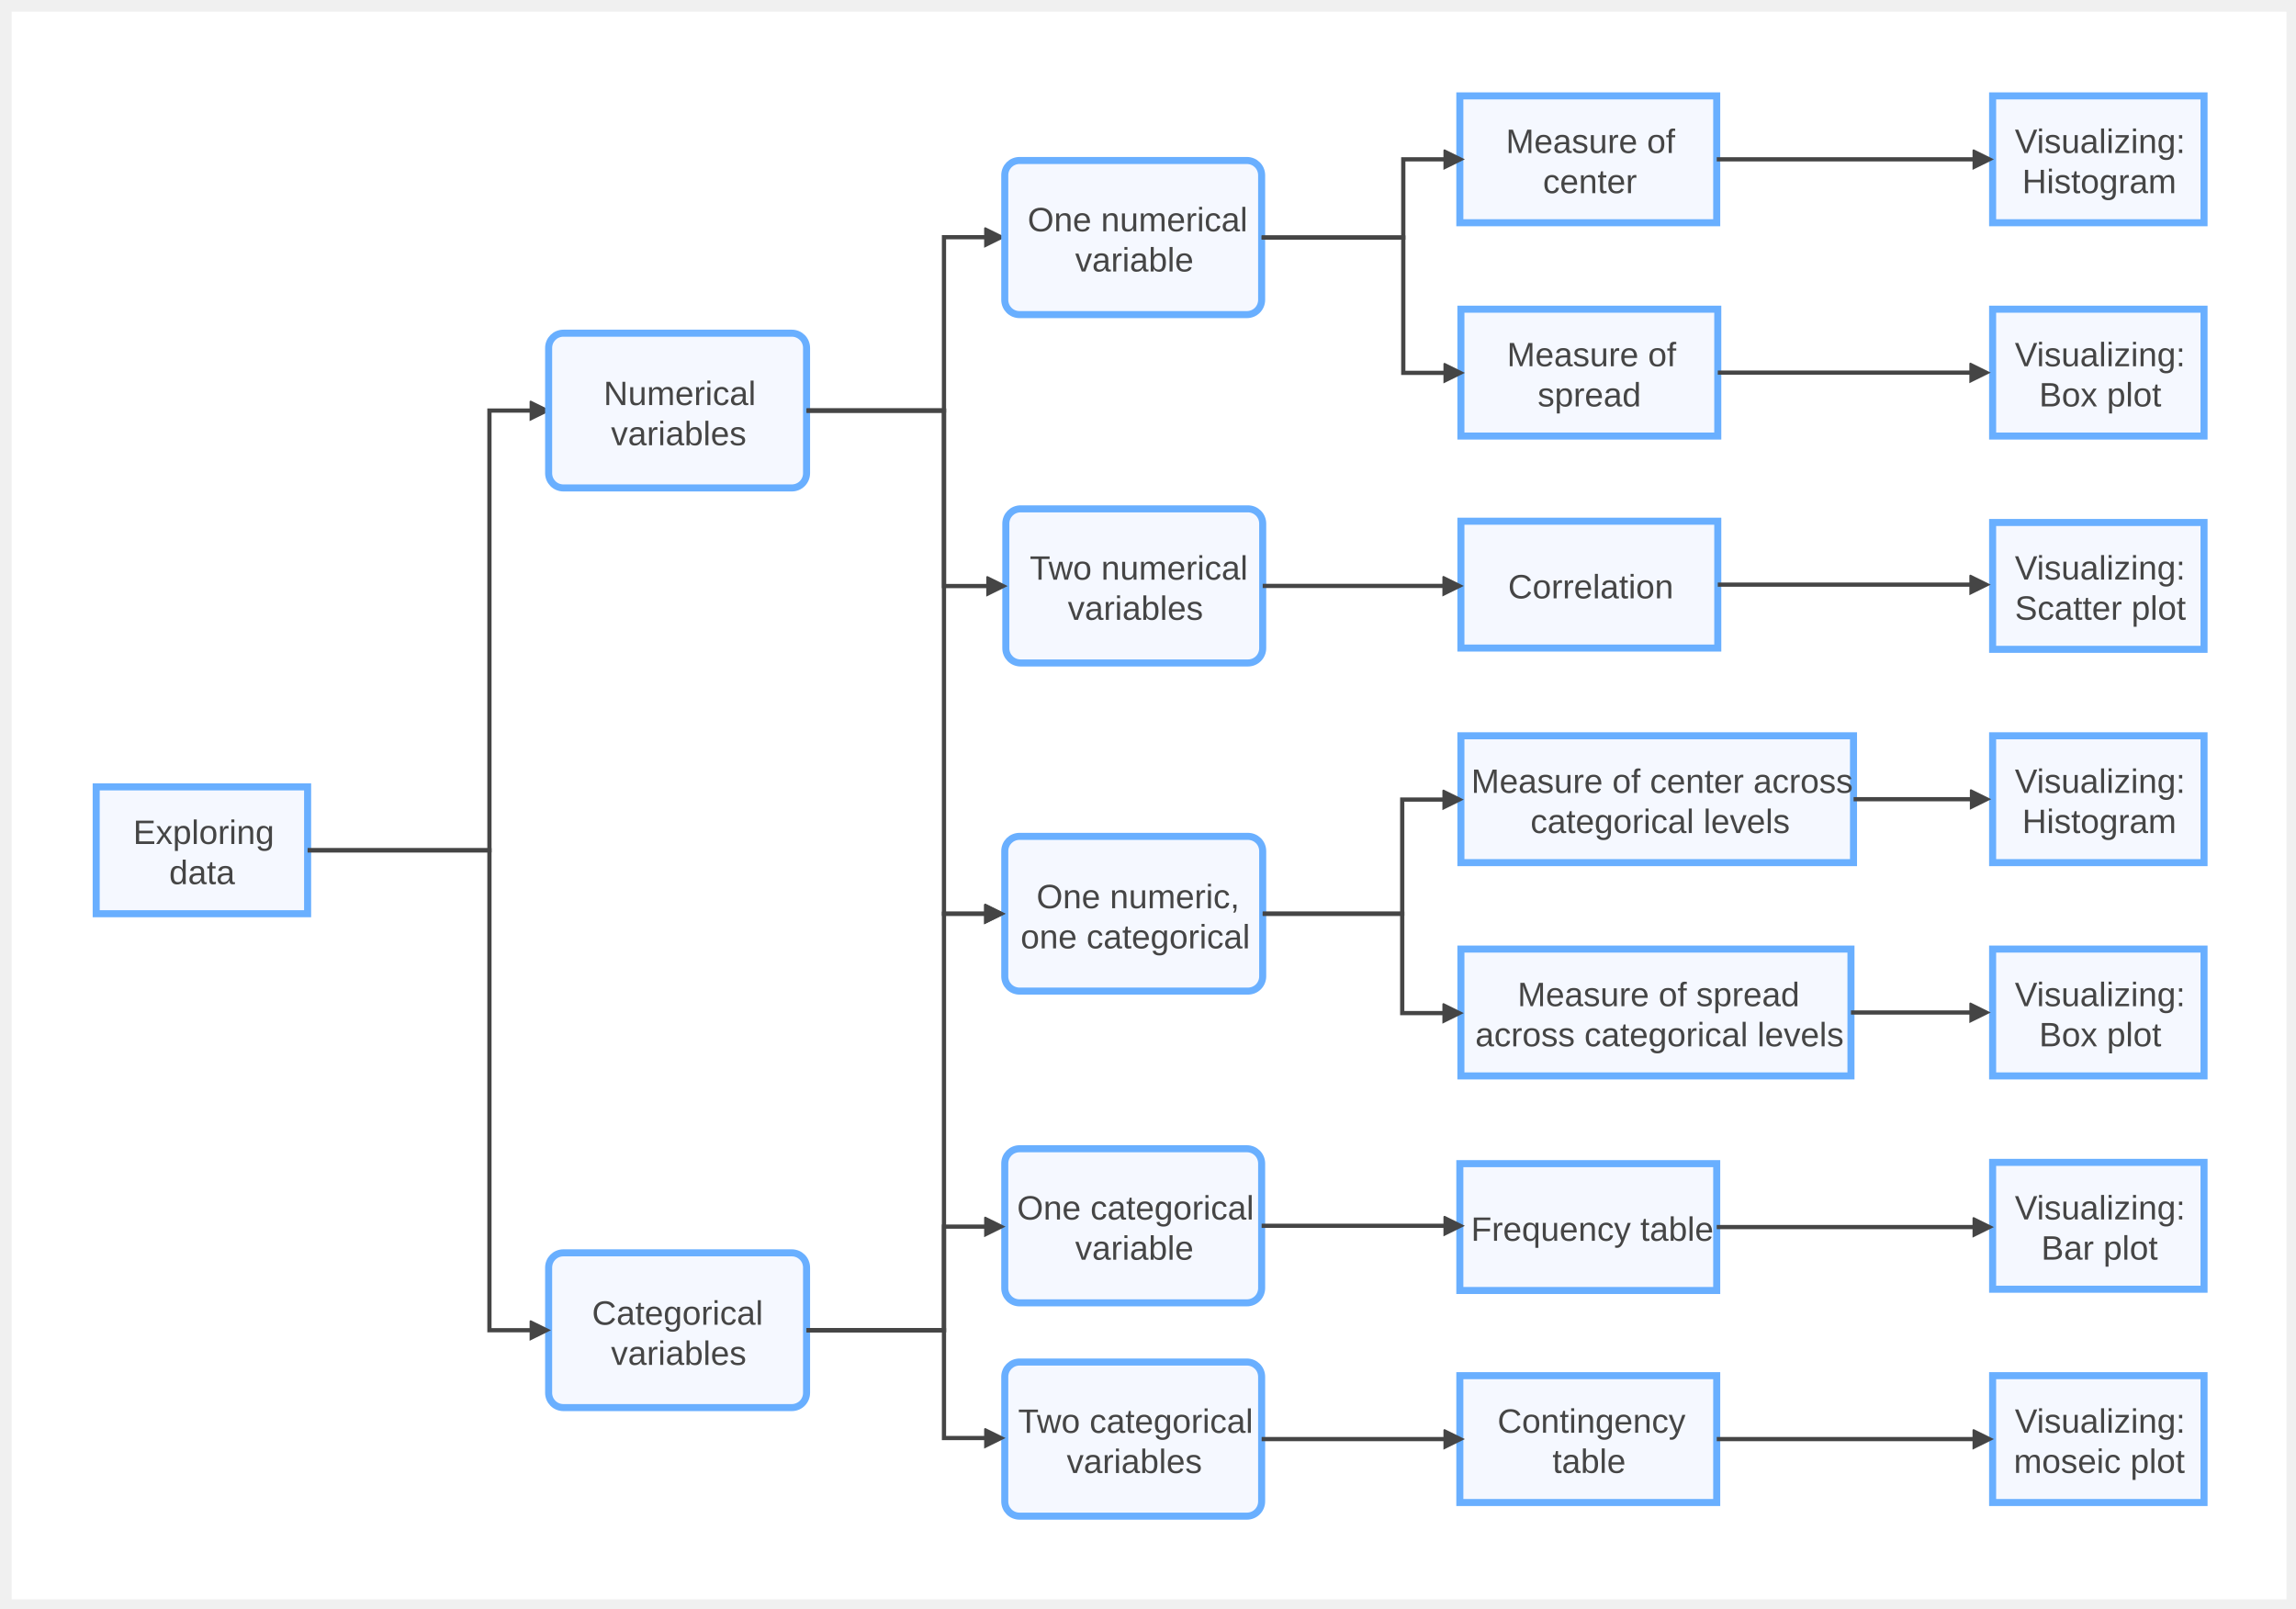
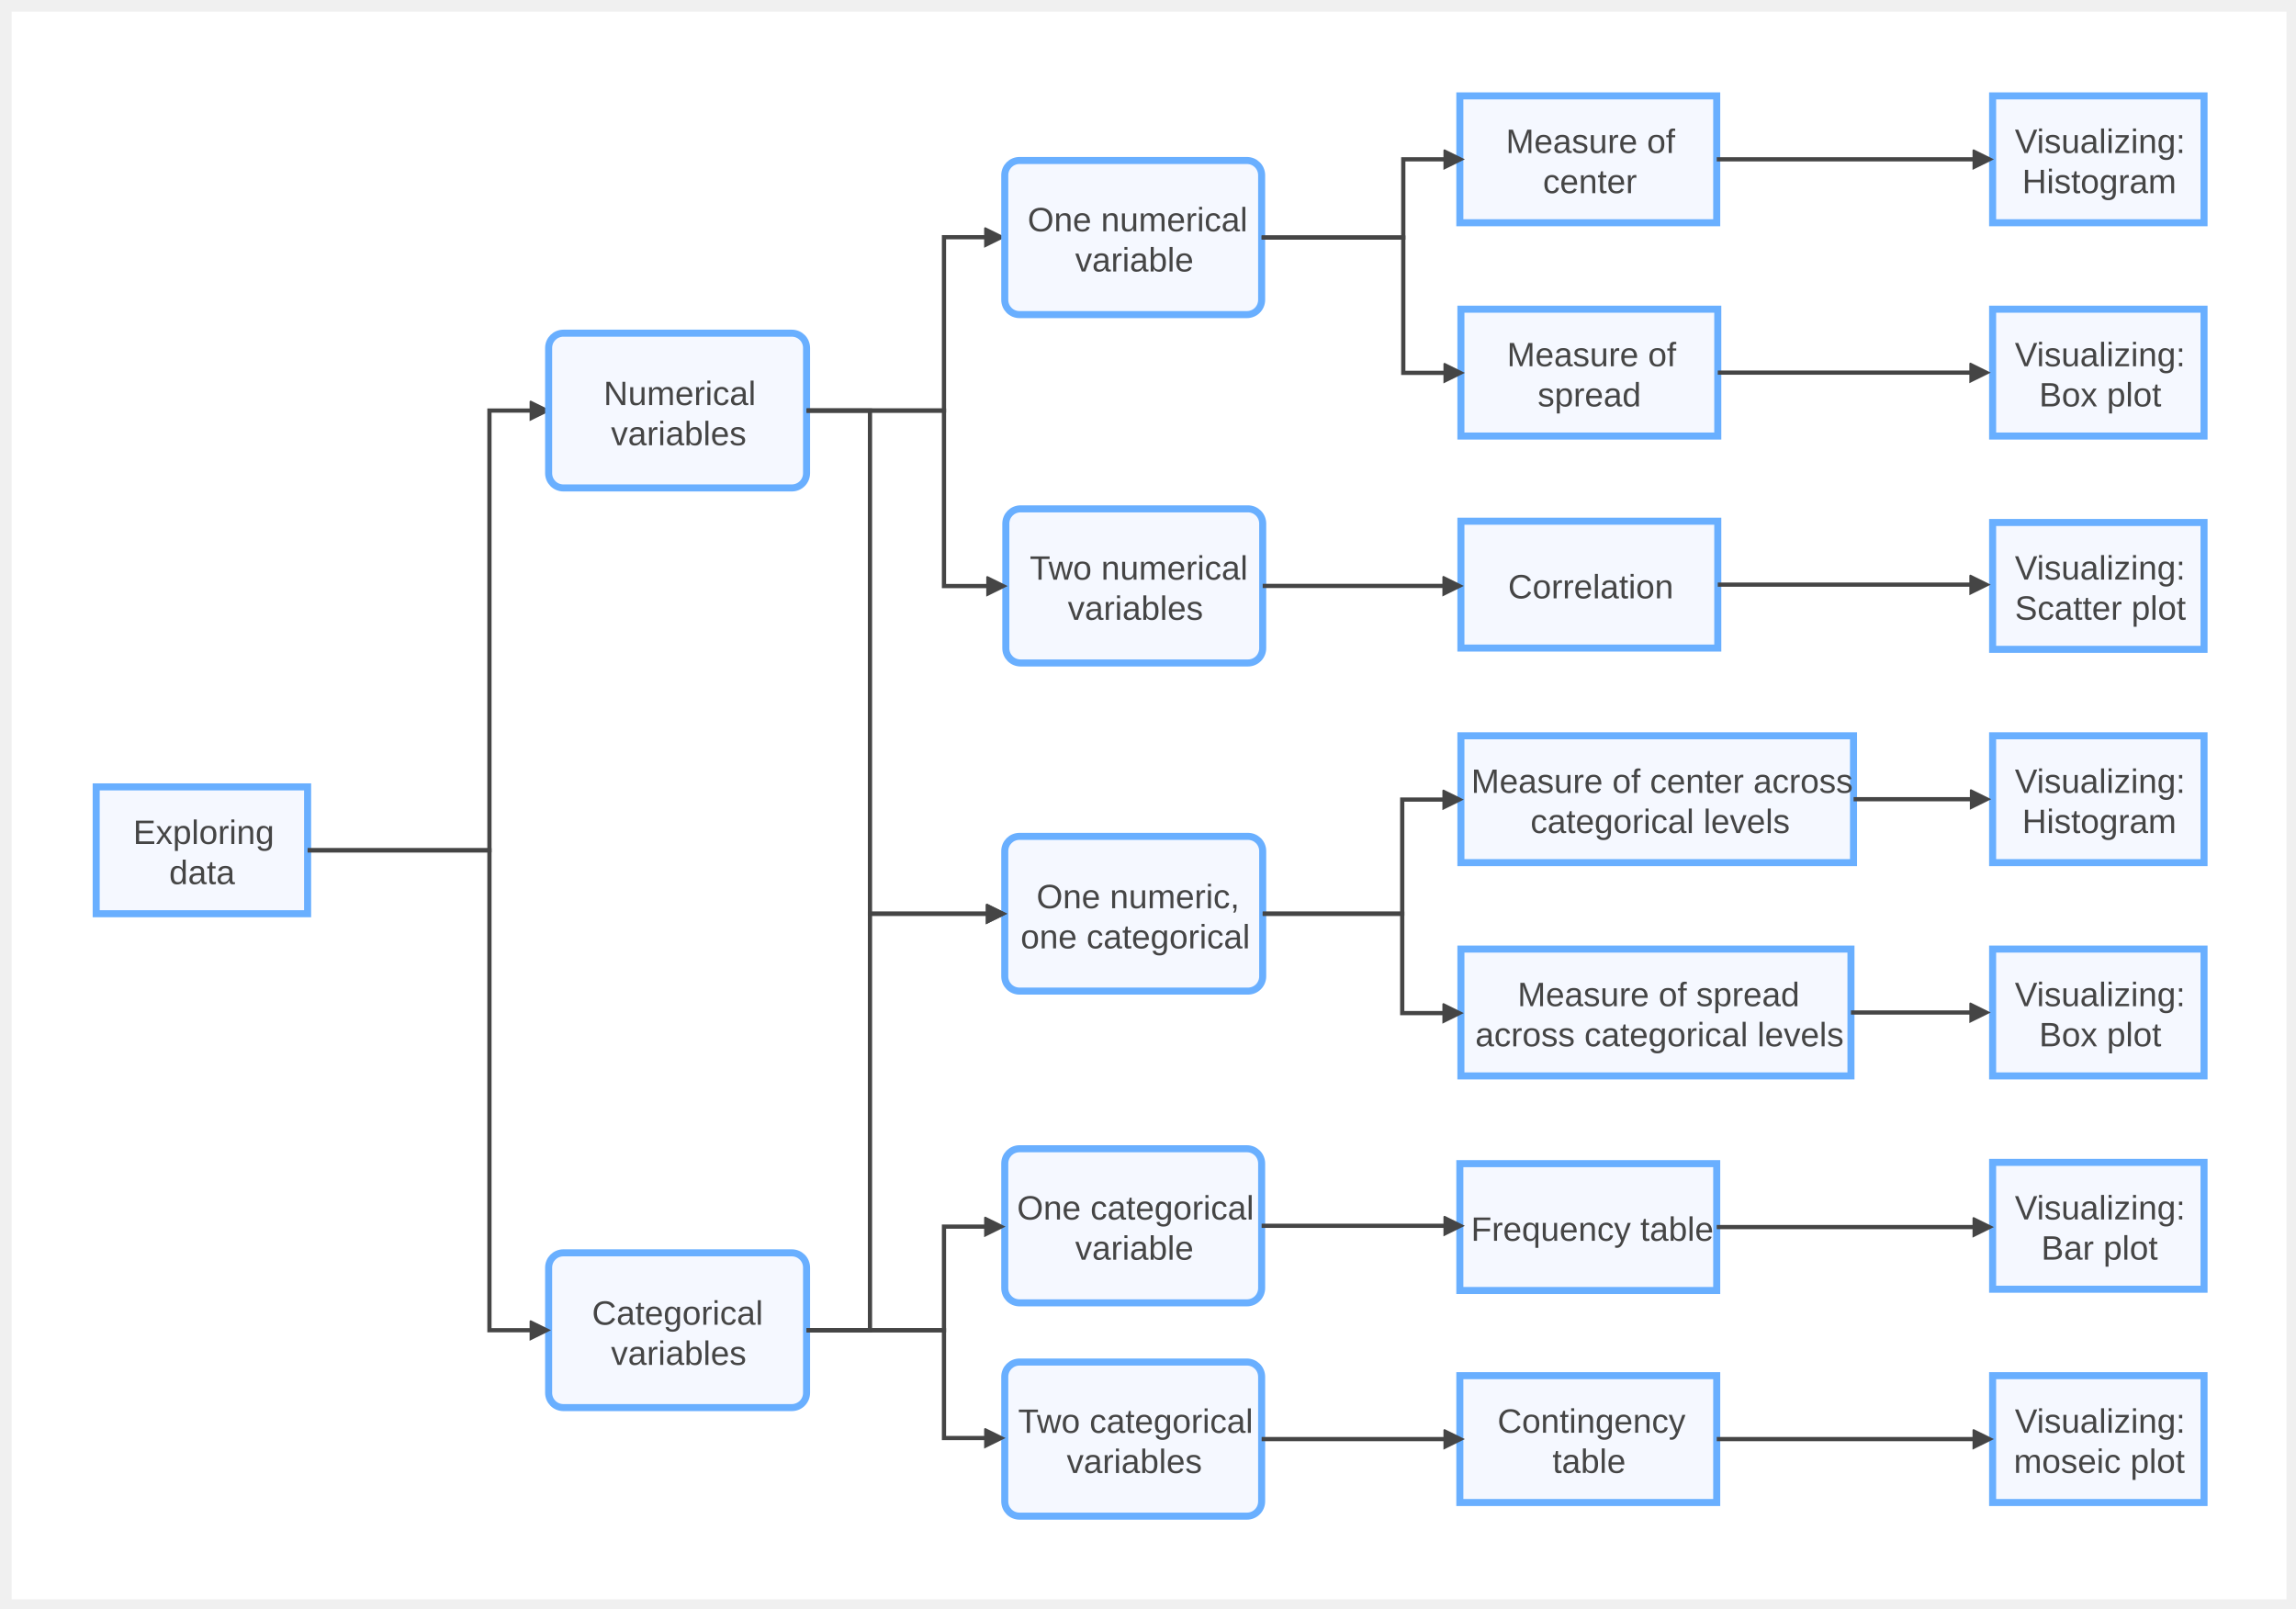
<svg xmlns="http://www.w3.org/2000/svg" viewBox="0 0 1086 761" width="1086" height="761">
  <defs />
  <g transform="translate(5.5,5.5)" id="page1">
    <rect fill="#ffffff" x="0" y="0" width="1076" height="751" />
    <g transform="translate(40,366.701)" id="shape1">
      <path stroke-width="3.333" fill="#f5f8ff" d="M100.0,60.0L100.0,.0L.0,.0L.0,60.0L100.0,60.0z" stroke="#69afff" fill-rule="nonzero" />
      <text style="fill:#454545;font-family:Arial;font-size:12.00pt" xml:space="preserve">
        <tspan x="17.5" y="27.0">Exploring </tspan>
        <tspan x="34.5" y="46.0">data</tspan>
      </text>
    </g>
    <g transform="translate(140,396.701)" id="shape2">
      <path stroke-width="2" fill="none" stroke="#454545" d="M.0,.0L86.0,.0L86.0,-208.0L105.5,-208.0" />
      <path stroke-linecap="round" stroke-width="1" fill="#454545" stroke="#454545" d="M105.5,-212.2L114.0,-208.0L105.5,-203.8L105.5,-212.2" />
    </g>
    <g transform="translate(254,152.101)" id="shape3">
      <path stroke-width="3.333" fill="#f5f8ff" d="M122.0,66.2L122.0,7.0C122.0,3.1,118.9,.0,115.0,.0L7.0,.0C3.1,.0,.0,3.1,.0,7.0L.0,66.2C.0,70.1,3.1,73.2,7.0,73.2L115.0,73.2C118.9,73.2,122.0,70.1,122.0,66.2z" stroke="#69afff" fill-rule="nonzero" />
      <text style="fill:#454545;font-family:Arial;font-size:12.00pt" xml:space="preserve">
        <tspan x="26.0" y="34.0">Numerical </tspan>
        <tspan x="29.5" y="53.0">variables</tspan>
      </text>
    </g>
    <g transform="translate(254,587.101)" id="shape4">
      <path stroke-width="3.333" fill="#f5f8ff" d="M122.0,66.2L122.0,7.0C122.0,3.1,118.9,.0,115.0,.0L7.0,.0C3.1,.0,.0,3.1,.0,7.0L.0,66.2C.0,70.1,3.1,73.2,7.0,73.2L115.0,73.2C118.9,73.2,122.0,70.1,122.0,66.2z" stroke="#69afff" fill-rule="nonzero" />
      <text style="fill:#454545;font-family:Arial;font-size:12.00pt" xml:space="preserve">
        <tspan x="20.5" y="34.0">Categorical </tspan>
        <tspan x="29.5" y="53.0">variables</tspan>
      </text>
    </g>
    <g transform="translate(376,188.701)" id="shape5">
      <path stroke-width="2" fill="none" stroke="#454545" d="M.0,.0L65.0,.0L65.0,-82.0L84.5,-82.0" />
      <path stroke-linecap="round" stroke-width="1" fill="#454545" stroke="#454545" d="M84.5,-86.2L93.0,-82.0L84.5,-77.8L84.5,-86.2" />
    </g>
    <g transform="translate(469.75,70.41)" id="shape6">
      <path stroke-width="3.333" fill="#f5f8ff" d="M121.5,65.9L121.5,7.0C121.5,3.1,118.4,.0,114.5,.0L7.0,.0C3.1,.0,.0,3.1,.0,7.0L.0,65.9C.0,69.8,3.1,72.9,7.0,72.9L114.5,72.9C118.4,72.9,121.5,69.8,121.5,65.9z" stroke="#69afff" fill-rule="nonzero" />
      <text style="fill:#454545;font-family:Arial;font-size:12.00pt" xml:space="preserve">
        <tspan x="10.8" y="33.5">One numerical </tspan>
        <tspan x="33.3" y="52.5">variable</tspan>
      </text>
    </g>
    <g transform="translate(470.25,235.19)" id="shape7">
      <path stroke-width="3.333" fill="#f5f8ff" d="M121.5,65.9L121.5,7.0C121.5,3.1,118.4,.0,114.5,.0L7.0,.0C3.1,.0,.0,3.1,.0,7.0L.0,65.9C.0,69.8,3.1,72.9,7.0,72.9L114.5,72.9C118.4,72.9,121.5,69.8,121.5,65.9z" stroke="#69afff" fill-rule="nonzero" />
      <text style="fill:#454545;font-family:Arial;font-size:12.00pt" xml:space="preserve">
        <tspan x="11.3" y="33.5">Two numerical </tspan>
        <tspan x="29.3" y="52.5">variables</tspan>
      </text>
    </g>
    <g transform="translate(376,188.701)" id="shape8">
      <path stroke-width="2" fill="none" stroke="#454545" d="M.0,.0L65.0,.0L65.0,83.0L85.5,83.0" />
      <path stroke-linecap="round" stroke-width="1" fill="#454545" stroke="#454545" d="M85.5,78.8L94.0,83.0L85.5,87.2L85.5,78.8" />
    </g>
    <g transform="translate(469.75,537.861)" id="shape9">
      <path stroke-width="3.333" fill="#f5f8ff" d="M121.5,65.9L121.5,7.0C121.5,3.1,118.4,.0,114.5,.0L7.0,.0C3.1,.0,.0,3.1,.0,7.0L.0,65.9C.0,69.8,3.1,72.9,7.0,72.9L114.5,72.9C118.4,72.9,121.5,69.8,121.5,65.9z" stroke="#69afff" fill-rule="nonzero" />
      <text style="fill:#454545;font-family:Arial;font-size:12.00pt" xml:space="preserve">
        <tspan x="5.8" y="33.5">One categorical </tspan>
        <tspan x="33.3" y="52.5">variable</tspan>
      </text>
    </g>
    <g transform="translate(469.75,638.751)" id="shape10">
      <path stroke-width="3.333" fill="#f5f8ff" d="M121.5,65.9L121.5,7.0C121.5,3.1,118.4,.0,114.5,.0L7.0,.0C3.1,.0,.0,3.1,.0,7.0L.0,65.9C.0,69.8,3.1,72.9,7.0,72.9L114.5,72.9C118.4,72.9,121.5,69.8,121.5,65.9z" stroke="#69afff" fill-rule="nonzero" />
      <text style="fill:#454545;font-family:Arial;font-size:12.00pt" xml:space="preserve">
        <tspan x="6.3" y="33.5">Two categorical </tspan>
        <tspan x="29.3" y="52.5">variables</tspan>
      </text>
    </g>
    <g transform="translate(376,623.701)" id="shape11">
      <path stroke-width="2" fill="none" stroke="#454545" d="M.0,.0L65.0,.0L65.0,-49.0L84.5,-49.0" />
      <path stroke-linecap="round" stroke-width="1" fill="#454545" stroke="#454545" d="M84.5,-53.2L93.0,-49.0L84.5,-44.8L84.5,-53.2" />
    </g>
    <g transform="translate(376,623.701)" id="shape12">
      <path stroke-width="2" fill="none" stroke="#454545" d="M.0,.0L65.0,.0L65.0,51.0L84.5,51.0" />
      <path stroke-linecap="round" stroke-width="1" fill="#454545" stroke="#454545" d="M84.5,46.8L93.0,51.0L84.5,55.2L84.5,46.8" />
    </g>
    <g transform="translate(685.5,140.75)" id="shape13">
      <path stroke-width="3.333" fill="#f5f8ff" d="M121.5,60.0L121.5,.0L.0,.0L.0,60.0L121.5,60.0z" stroke="#69afff" fill-rule="nonzero" />
      <text style="fill:#454545;font-family:Arial;font-size:12.00pt" xml:space="preserve">
        <tspan x="21.8" y="27.0">Measure of </tspan>
        <tspan x="36.3" y="46.0">spread</tspan>
      </text>
    </g>
    <g transform="translate(685,39.8599)" id="shape14">
      <path stroke-width="3.333" fill="#f5f8ff" d="M121.5,60.0L121.5,.0L.0,.0L.0,60.0L121.5,60.0z" stroke="#69afff" fill-rule="nonzero" />
      <text style="fill:#454545;font-family:Arial;font-size:12.00pt" xml:space="preserve">
        <tspan x="21.8" y="27.0">Measure of </tspan>
        <tspan x="39.3" y="46.0">center</tspan>
      </text>
    </g>
    <g transform="translate(685.5,241.037)" id="shape15">
      <path stroke-width="3.333" fill="#f5f8ff" d="M121.5,60.0L121.5,.0L.0,.0L.0,60.0L121.5,60.0z" stroke="#69afff" fill-rule="nonzero" />
      <text style="fill:#454545;font-family:Arial;font-size:12.00pt" xml:space="preserve">
        <tspan x="22.3" y="36.5">Correlation</tspan>
      </text>
    </g>
    <g transform="translate(685,544.91)" id="shape16">
      <path stroke-width="3.333" fill="#f5f8ff" d="M121.5,60.0L121.5,.0L.0,.0L.0,60.0L121.5,60.0z" stroke="#69afff" fill-rule="nonzero" />
      <text style="fill:#454545;font-family:Arial;font-size:12.00pt" xml:space="preserve">
        <tspan x="5.3" y="36.5">Frequency table</tspan>
      </text>
    </g>
    <g transform="translate(685,645.201)" id="shape17">
      <path stroke-width="3.333" fill="#f5f8ff" d="M121.5,60.0L121.5,.0L.0,.0L.0,60.0L121.5,60.0z" stroke="#69afff" fill-rule="nonzero" />
      <text style="fill:#454545;font-family:Arial;font-size:12.00pt" xml:space="preserve">
        <tspan x="17.8" y="27.0">Contingency </tspan>
        <tspan x="43.8" y="46.0">table</tspan>
      </text>
    </g>
    <g transform="translate(591.25,675.201)" id="shape18">
      <path stroke-width="2" fill="none" stroke="#454545" d="M.0,.0L86.5,.0" />
      <path stroke-linecap="round" stroke-width="1" fill="#454545" stroke="#454545" d="M86.5,-4.2L95.0,.0L86.5,4.2L86.5,-4.2" />
    </g>
    <g transform="translate(591.25,574.311)" id="shape19">
      <path stroke-width="2" fill="none" stroke="#454545" d="M.0,.0L86.5,.0" />
      <path stroke-linecap="round" stroke-width="1" fill="#454545" stroke="#454545" d="M86.5,-4.2L95.0,.0L86.5,4.2L86.5,-4.2" />
    </g>
    <g transform="translate(591.75,271.64)" id="shape20">
      <path stroke-width="2" fill="none" stroke="#454545" d="M.0,.0L85.5,.0" />
      <path stroke-linecap="round" stroke-width="1" fill="#454545" stroke="#454545" d="M85.5,-4.2L94.0,.0L85.5,4.2L85.5,-4.2" />
    </g>
    <g transform="translate(591.25,106.86)" id="shape21">
      <path stroke-width="2" fill="none" stroke="#454545" d="M.0,.0L67.0,.0L67.0,-37.0L86.5,-37.0" />
      <path stroke-linecap="round" stroke-width="1" fill="#454545" stroke="#454545" d="M86.5,-41.2L95.0,-37.0L86.5,-32.8L86.5,-41.2" />
    </g>
    <g transform="translate(591.25,106.86)" id="shape22">
      <path stroke-width="2" fill="none" stroke="#454545" d="M.0,.0L67.0,.0L67.0,64.0L86.5,64.0" />
      <path stroke-linecap="round" stroke-width="1" fill="#454545" stroke="#454545" d="M86.5,59.8L95.0,64.0L86.5,68.2L86.5,59.8" />
    </g>
    <g transform="translate(469.75,390.101)" id="shape23">
      <path stroke-width="3.333" fill="#f5f8ff" d="M122.0,66.2L122.0,7.0C122.0,3.1,118.9,.0,115.0,.0L7.0,.0C3.1,.0,.0,3.1,.0,7.0L.0,66.2C.0,70.1,3.1,73.2,7.0,73.2L115.0,73.2C118.9,73.2,122.0,70.1,122.0,66.2z" stroke="#69afff" fill-rule="nonzero" />
      <text style="fill:#454545;font-family:Arial;font-size:12.00pt" xml:space="preserve">
        <tspan x="15.0" y="34.0">One numeric, </tspan>
        <tspan x="7.5" y="53.0">one categorical</tspan>
      </text>
    </g>
    <g transform="translate(140,396.701)" id="shape24">
      <path stroke-width="2" fill="none" stroke="#454545" d="M.0,.0L86.0,.0L86.0,227.0L105.5,227.0" />
      <path stroke-linecap="round" stroke-width="1" fill="#454545" stroke="#454545" d="M105.5,222.8L114.0,227.0L105.5,231.2L105.5,222.8" />
    </g>
    <g transform="translate(685.5,443.42)" id="shape25">
      <path stroke-width="3.333" fill="#f5f8ff" d="M184.5,60.0L184.5,.0L.0,.0L.0,60.0L184.5,60.0z" stroke="#69afff" fill-rule="nonzero" />
      <text style="fill:#454545;font-family:Arial;font-size:12.00pt" xml:space="preserve">
        <tspan x="26.8" y="27.0">Measure of spread </tspan>
        <tspan x="6.8" y="46.0">across categorical levels</tspan>
      </text>
    </g>
    <g transform="translate(685.4999,342.53)" id="shape26">
      <path stroke-width="3.333" fill="#f5f8ff" d="M185.7,60.0L185.7,.0L.0,.0L.0,60.0L185.7,60.0z" stroke="#69afff" fill-rule="nonzero" />
      <text style="fill:#454545;font-family:Arial;font-size:12.00pt" xml:space="preserve">
        <tspan x="4.9" y="27.0">Measure of center across </tspan>
        <tspan x="32.9" y="46.0">categorical levels</tspan>
      </text>
    </g>
    <g transform="translate(591.75,426.701)" id="shape27">
      <path stroke-width="2" fill="none" stroke="#454545" d="M.0,.0L66.0,.0L66.0,-54.0L85.5,-54.0" />
      <path stroke-linecap="round" stroke-width="1" fill="#454545" stroke="#454545" d="M85.5,-58.2L94.0,-54.0L85.5,-49.8L85.5,-58.2" />
    </g>
    <g transform="translate(591.75,426.701)" id="shape28">
      <path stroke-width="2" fill="none" stroke="#454545" d="M.0,.0L66.0,.0L66.0,47.0L85.5,47.0" />
      <path stroke-linecap="round" stroke-width="1" fill="#454545" stroke="#454545" d="M85.5,42.8L94.0,47.0L85.5,51.2L85.5,42.8" />
    </g>
    <g transform="translate(376,188.701)" id="shape29">
-       <path stroke-width="2" fill="none" stroke="#454545" d="M.0,.0L65.0,.0L65.0,238.0L84.5,238.0" />
-       <path stroke-linecap="round" stroke-width="1" fill="#454545" stroke="#454545" d="M84.5,233.8L93.0,238.0L84.5,242.2L84.5,233.8" />
+       <path stroke-width="2" fill="none" stroke="#454545" d="M.0,.0L30.0,.0L30.0,238.0L85.3,238.0" />
+       <path stroke-linecap="round" stroke-width="1" fill="#454545" stroke="#454545" d="M85.3,233.8L93.8,238.0L85.3,242.2L85.3,233.8" />
    </g>
    <g transform="translate(376,623.701)" id="shape30">
-       <path stroke-width="2" fill="none" stroke="#454545" d="M.0,.0L65.0,.0L65.0,-197.0L84.5,-197.0" />
-       <path stroke-linecap="round" stroke-width="1" fill="#454545" stroke="#454545" d="M84.5,-201.2L93.0,-197.0L84.5,-192.8L84.5,-201.2" />
+       <path stroke-width="2" fill="none" stroke="#454545" d="M.0,.0L30.0,.0L30.0,-197.0L85.3,-197.0" />
+       <path stroke-linecap="round" stroke-width="1" fill="#454545" stroke="#454545" d="M85.3,-201.2L93.8,-197.0L85.3,-192.8L85.3,-201.2" />
    </g>
    <g transform="translate(937,39.8599)" id="shape31">
      <path stroke-width="3.333" fill="#f5f8ff" d="M100.0,60.0L100.0,.0L.0,.0L.0,60.0L100.0,60.0z" stroke="#69afff" fill-rule="nonzero" />
      <text style="fill:#454545;font-family:Arial;font-size:12.00pt" xml:space="preserve">
        <tspan x="10.5" y="27.0">Visualizing:</tspan>
        <tspan x="14.0" y="46.0">Histogram</tspan>
      </text>
    </g>
    <g transform="translate(937,140.75)" id="shape32">
      <path stroke-width="3.333" fill="#f5f8ff" d="M100.0,60.0L100.0,.0L.0,.0L.0,60.0L100.0,60.0z" stroke="#69afff" fill-rule="nonzero" />
      <text style="fill:#454545;font-family:Arial;font-size:12.00pt" xml:space="preserve">
        <tspan x="10.5" y="27.0">Visualizing:</tspan>
        <tspan x="22.0" y="46.0">Box plot</tspan>
      </text>
    </g>
    <g transform="translate(937,241.64)" id="shape33">
      <path stroke-width="3.333" fill="#f5f8ff" d="M100.0,60.0L100.0,.0L.0,.0L.0,60.0L100.0,60.0z" stroke="#69afff" fill-rule="nonzero" />
      <text style="fill:#454545;font-family:Arial;font-size:12.00pt" xml:space="preserve">
        <tspan x="10.5" y="27.0">Visualizing:</tspan>
        <tspan x="10.5" y="46.0">Scatter plot</tspan>
      </text>
    </g>
    <g transform="translate(937,342.53)" id="shape34">
      <path stroke-width="3.333" fill="#f5f8ff" d="M100.0,60.0L100.0,.0L.0,.0L.0,60.0L100.0,60.0z" stroke="#69afff" fill-rule="nonzero" />
      <text style="fill:#454545;font-family:Arial;font-size:12.00pt" xml:space="preserve">
        <tspan x="10.5" y="27.0">Visualizing:</tspan>
        <tspan x="14.0" y="46.0">Histogram</tspan>
      </text>
    </g>
    <g transform="translate(937,443.42)" id="shape35">
      <path stroke-width="3.333" fill="#f5f8ff" d="M100.0,60.0L100.0,.0L.0,.0L.0,60.0L100.0,60.0z" stroke="#69afff" fill-rule="nonzero" />
      <text style="fill:#454545;font-family:Arial;font-size:12.00pt" xml:space="preserve">
        <tspan x="10.5" y="27.0">Visualizing:</tspan>
        <tspan x="22.0" y="46.0">Box plot</tspan>
      </text>
    </g>
    <g transform="translate(937,544.311)" id="shape36">
      <path stroke-width="3.333" fill="#f5f8ff" d="M100.0,60.0L100.0,.0L.0,.0L.0,60.0L100.0,60.0z" stroke="#69afff" fill-rule="nonzero" />
      <text style="fill:#454545;font-family:Arial;font-size:12.00pt" xml:space="preserve">
        <tspan x="10.5" y="27.0">Visualizing:</tspan>
        <tspan x="23.0" y="46.0">Bar plot</tspan>
      </text>
    </g>
    <g transform="translate(937,645.201)" id="shape37">
      <path stroke-width="3.333" fill="#f5f8ff" d="M100.0,60.0L100.0,.0L.0,.0L.0,60.0L100.0,60.0z" stroke="#69afff" fill-rule="nonzero" />
      <text style="fill:#454545;font-family:Arial;font-size:12.00pt" xml:space="preserve">
        <tspan x="10.5" y="27.0">Visualizing:</tspan>
        <tspan x="10.0" y="46.0">moseic plot</tspan>
      </text>
    </g>
    <g transform="translate(806.5,69.8599)" id="shape38">
      <path stroke-width="2" fill="none" stroke="#454545" d="M.0,.0L121.5,.0" />
      <path stroke-linecap="round" stroke-width="1" fill="#454545" stroke="#454545" d="M121.5,-4.2L130.0,.0L121.5,4.2L121.5,-4.2" />
    </g>
    <g transform="translate(807,170.75)" id="shape39">
      <path stroke-width="2" fill="none" stroke="#454545" d="M.0,.0L119.5,.0" />
      <path stroke-linecap="round" stroke-width="1" fill="#454545" stroke="#454545" d="M119.5,-4.2L128.0,.0L119.5,4.2L119.5,-4.2" />
    </g>
    <g transform="translate(807,271.037)" id="shape40">
      <path stroke-width="2" fill="none" stroke="#454545" d="M.0,.0L119.5,.0" />
      <path stroke-linecap="round" stroke-width="1" fill="#454545" stroke="#454545" d="M119.5,-4.2L128.0,.0L119.5,4.2L119.5,-4.2" />
    </g>
    <g transform="translate(871.24,372.53)" id="shape41">
      <path stroke-width="2" fill="none" stroke="#454545" d="M.0,.0L55.5,.0" />
      <path stroke-linecap="round" stroke-width="1" fill="#454545" stroke="#454545" d="M55.5,-4.2L64.0,.0L55.5,4.2L55.5,-4.2" />
    </g>
    <g transform="translate(870,473.42)" id="shape42">
      <path stroke-width="2" fill="none" stroke="#454545" d="M.0,.0L56.5,.0" />
      <path stroke-linecap="round" stroke-width="1" fill="#454545" stroke="#454545" d="M56.5,-4.2L65.0,.0L56.5,4.2L56.5,-4.2" />
    </g>
    <g transform="translate(806.5,574.91)" id="shape43">
      <path stroke-width="2" fill="none" stroke="#454545" d="M.0,.0L121.5,.0" />
      <path stroke-linecap="round" stroke-width="1" fill="#454545" stroke="#454545" d="M121.5,-4.2L130.0,.0L121.5,4.2L121.5,-4.2" />
    </g>
    <g transform="translate(806.5,675.201)" id="shape44">
      <path stroke-width="2" fill="none" stroke="#454545" d="M.0,.0L121.5,.0" />
      <path stroke-linecap="round" stroke-width="1" fill="#454545" stroke="#454545" d="M121.5,-4.2L130.0,.0L121.5,4.2L121.5,-4.2" />
    </g>
  </g>
</svg>
